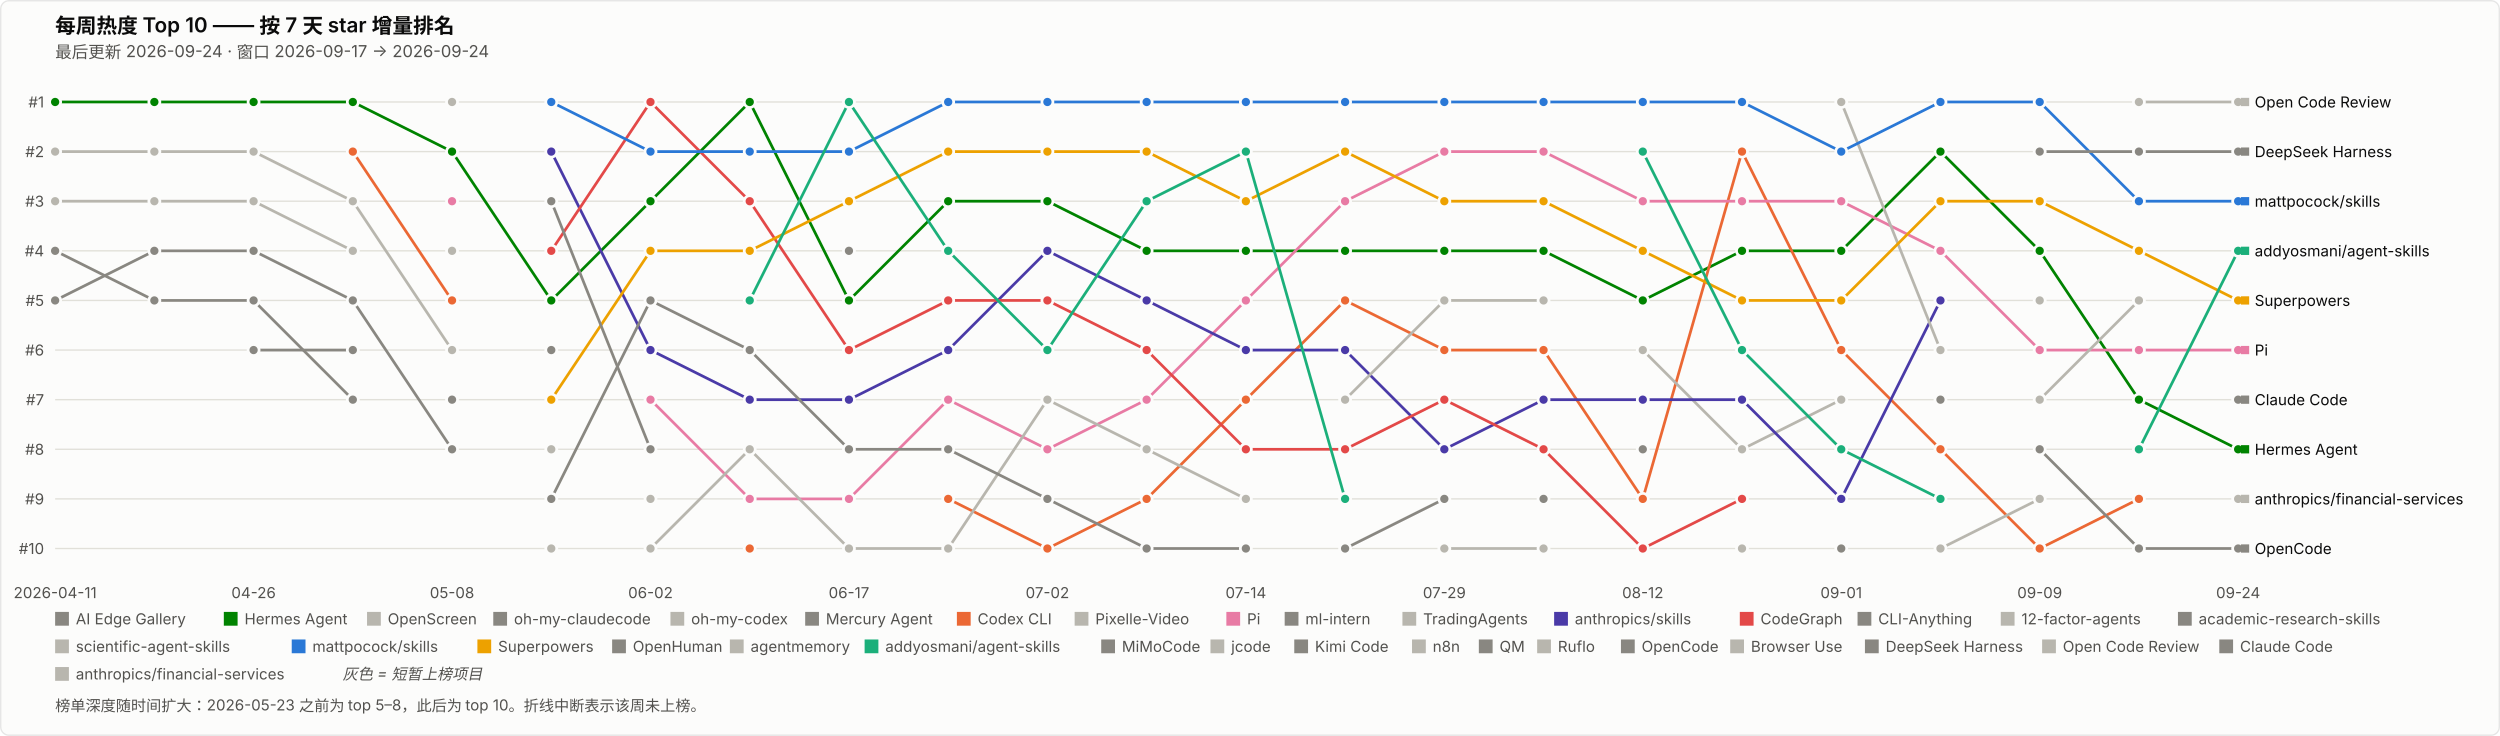
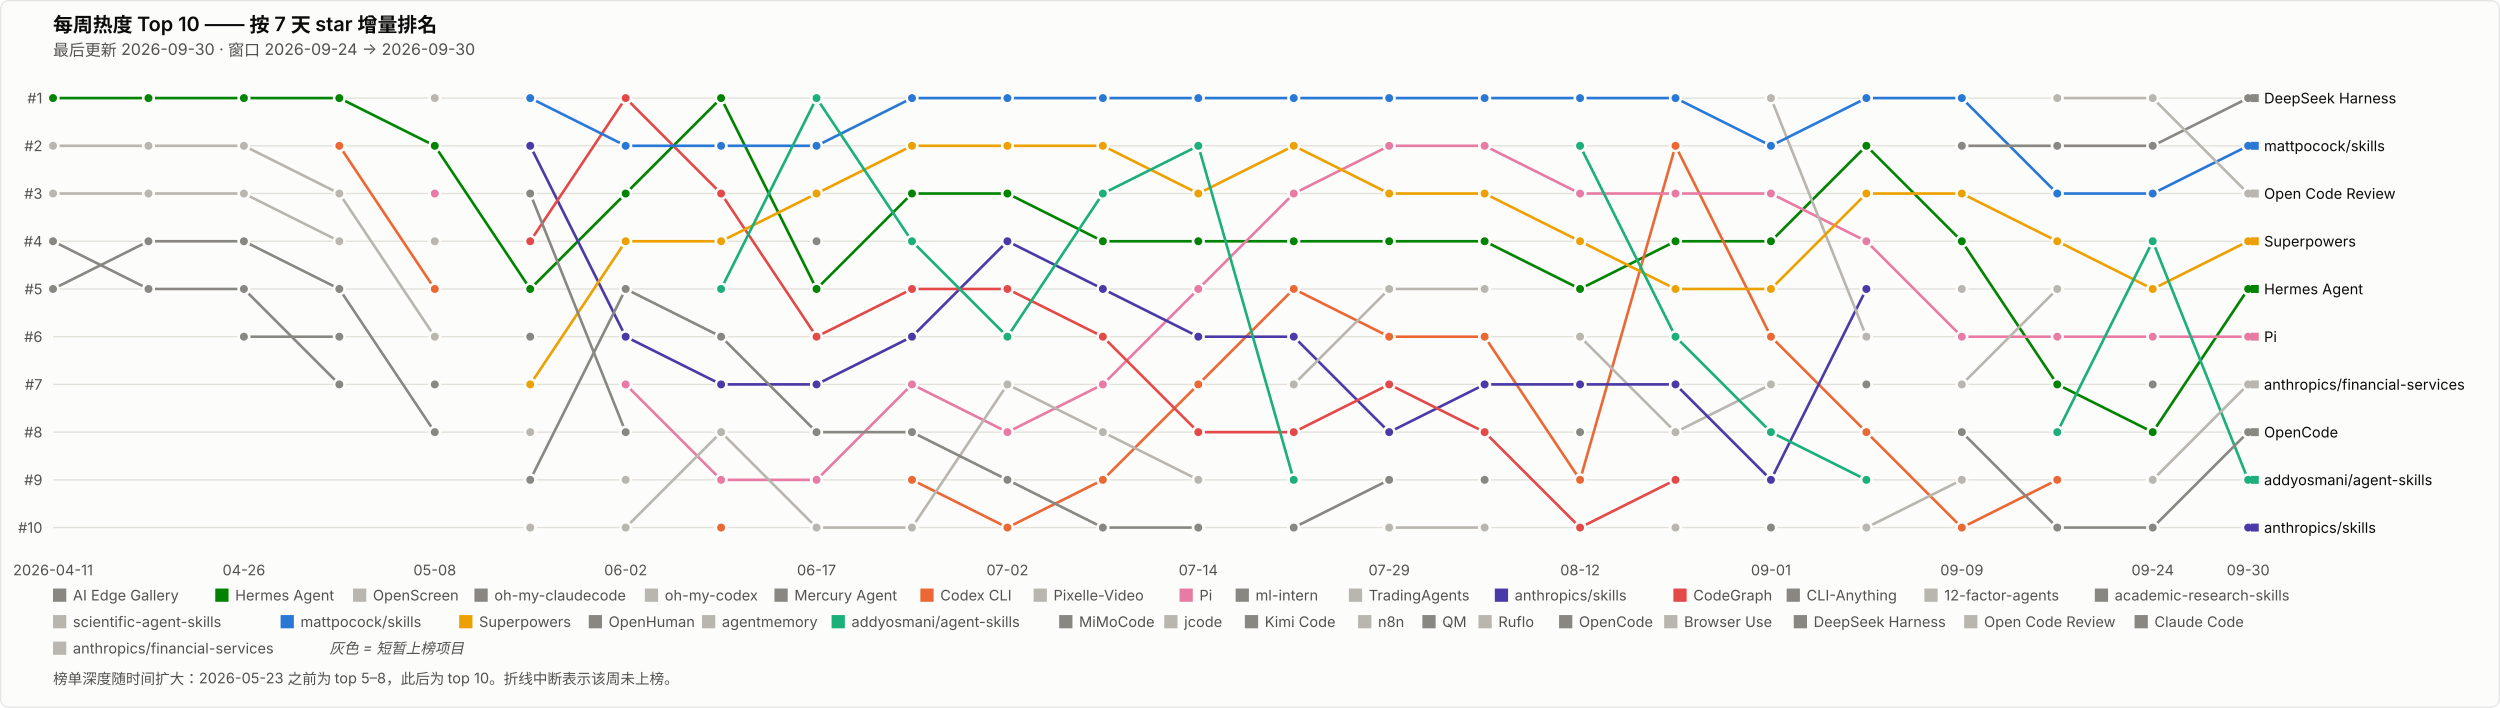
- <svg xmlns="http://www.w3.org/2000/svg" width="1814" height="534" viewBox="0 0 1814 534" font-family="system-ui, -apple-system, sans-serif">
-   <rect x="0.5" y="0.5" width="1813" height="533" fill="#fcfcfb" stroke="rgba(11,11,11,0.10)" rx="6" />
+ <svg xmlns="http://www.w3.org/2000/svg" width="1886" height="534" viewBox="0 0 1886 534" font-family="system-ui, -apple-system, sans-serif">
+   <rect x="0.5" y="0.5" width="1885" height="533" fill="#fcfcfb" stroke="rgba(11,11,11,0.10)" rx="6" />
  <text x="40" y="24" font-size="15" font-weight="600" fill="#0b0b0b">每周热度 Top 10 —— 按 7 天 star 增量排名</text>
-   <text x="40" y="42" font-size="12" fill="#52514e">最后更新 2026-09-24 · 窗口 2026-09-17 → 2026-09-24</text>
-   <line x1="40" y1="74.0" x2="1624" y2="74.0" stroke="#e1e0d9" stroke-width="1" />
+   <text x="40" y="42" font-size="12" fill="#52514e">最后更新 2026-09-30 · 窗口 2026-09-24 → 2026-09-30</text>
+   <line x1="40" y1="74.0" x2="1696" y2="74.0" stroke="#e1e0d9" stroke-width="1" />
  <text x="32" y="78.0" font-size="11" fill="#52514e" text-anchor="end">#1</text>
-   <line x1="40" y1="110.0" x2="1624" y2="110.0" stroke="#e1e0d9" stroke-width="1" />
+   <line x1="40" y1="110.0" x2="1696" y2="110.0" stroke="#e1e0d9" stroke-width="1" />
  <text x="32" y="114.0" font-size="11" fill="#52514e" text-anchor="end">#2</text>
-   <line x1="40" y1="146.0" x2="1624" y2="146.0" stroke="#e1e0d9" stroke-width="1" />
+   <line x1="40" y1="146.0" x2="1696" y2="146.0" stroke="#e1e0d9" stroke-width="1" />
  <text x="32" y="150.0" font-size="11" fill="#52514e" text-anchor="end">#3</text>
-   <line x1="40" y1="182.0" x2="1624" y2="182.0" stroke="#e1e0d9" stroke-width="1" />
+   <line x1="40" y1="182.0" x2="1696" y2="182.0" stroke="#e1e0d9" stroke-width="1" />
  <text x="32" y="186.0" font-size="11" fill="#52514e" text-anchor="end">#4</text>
-   <line x1="40" y1="218.0" x2="1624" y2="218.0" stroke="#e1e0d9" stroke-width="1" />
+   <line x1="40" y1="218.0" x2="1696" y2="218.0" stroke="#e1e0d9" stroke-width="1" />
  <text x="32" y="222.0" font-size="11" fill="#52514e" text-anchor="end">#5</text>
-   <line x1="40" y1="254.0" x2="1624" y2="254.0" stroke="#e1e0d9" stroke-width="1" />
+   <line x1="40" y1="254.0" x2="1696" y2="254.0" stroke="#e1e0d9" stroke-width="1" />
  <text x="32" y="258.0" font-size="11" fill="#52514e" text-anchor="end">#6</text>
-   <line x1="40" y1="290.0" x2="1624" y2="290.0" stroke="#e1e0d9" stroke-width="1" />
+   <line x1="40" y1="290.0" x2="1696" y2="290.0" stroke="#e1e0d9" stroke-width="1" />
  <text x="32" y="294.0" font-size="11" fill="#52514e" text-anchor="end">#7</text>
-   <line x1="40" y1="326.0" x2="1624" y2="326.0" stroke="#e1e0d9" stroke-width="1" />
+   <line x1="40" y1="326.0" x2="1696" y2="326.0" stroke="#e1e0d9" stroke-width="1" />
  <text x="32" y="330.0" font-size="11" fill="#52514e" text-anchor="end">#8</text>
-   <line x1="40" y1="362.0" x2="1624" y2="362.0" stroke="#e1e0d9" stroke-width="1" />
+   <line x1="40" y1="362.0" x2="1696" y2="362.0" stroke="#e1e0d9" stroke-width="1" />
  <text x="32" y="366.0" font-size="11" fill="#52514e" text-anchor="end">#9</text>
-   <line x1="40" y1="398.0" x2="1624" y2="398.0" stroke="#e1e0d9" stroke-width="1" />
+   <line x1="40" y1="398.0" x2="1696" y2="398.0" stroke="#e1e0d9" stroke-width="1" />
  <text x="32" y="402.0" font-size="11" fill="#52514e" text-anchor="end">#10</text>
  <text x="40" y="434" font-size="11" fill="#52514e" text-anchor="middle">2026-04-11</text>
  <text x="184" y="434" font-size="11" fill="#52514e" text-anchor="middle">04-26</text>
  <text x="328" y="434" font-size="11" fill="#52514e" text-anchor="middle">05-08</text>
  <text x="472" y="434" font-size="11" fill="#52514e" text-anchor="middle">06-02</text>
  <text x="616" y="434" font-size="11" fill="#52514e" text-anchor="middle">06-17</text>
  <text x="760" y="434" font-size="11" fill="#52514e" text-anchor="middle">07-02</text>
  <text x="904" y="434" font-size="11" fill="#52514e" text-anchor="middle">07-14</text>
  <text x="1048" y="434" font-size="11" fill="#52514e" text-anchor="middle">07-29</text>
  <text x="1192" y="434" font-size="11" fill="#52514e" text-anchor="middle">08-12</text>
  <text x="1336" y="434" font-size="11" fill="#52514e" text-anchor="middle">09-01</text>
  <text x="1480" y="434" font-size="11" fill="#52514e" text-anchor="middle">09-09</text>
  <text x="1624" y="434" font-size="11" fill="#52514e" text-anchor="middle">09-24</text>
+   <text x="1696" y="434" font-size="11" fill="#52514e" text-anchor="middle">09-30</text>
  <polyline points="40,182.0 112,218.0 184,218.0 256,290.0" fill="none" stroke="#898781" stroke-width="2" stroke-linecap="round" stroke-linejoin="round" />
  <circle cx="40" cy="182.0" r="4" fill="#898781" stroke="#fcfcfb" stroke-width="2" />
  <circle cx="112" cy="218.0" r="4" fill="#898781" stroke="#fcfcfb" stroke-width="2" />
  <circle cx="184" cy="218.0" r="4" fill="#898781" stroke="#fcfcfb" stroke-width="2" />
  <circle cx="256" cy="290.0" r="4" fill="#898781" stroke="#fcfcfb" stroke-width="2" />
-   <polyline points="40,74.0 112,74.0 184,74.0 256,74.0 328,110.0 400,218.0 472,146.0 544,74.0 616,218.0 688,146.0 760,146.0 832,182.0 904,182.0 976,182.0 1048,182.0 1120,182.0 1192,218.0 1264,182.0 1336,182.0 1408,110.0 1480,182.0 1552,290.0 1624,326.0" fill="none" stroke="#008300" stroke-width="2" stroke-linecap="round" stroke-linejoin="round" />
+   <polyline points="40,74.0 112,74.0 184,74.0 256,74.0 328,110.0 400,218.0 472,146.0 544,74.0 616,218.0 688,146.0 760,146.0 832,182.0 904,182.0 976,182.0 1048,182.0 1120,182.0 1192,218.0 1264,182.0 1336,182.0 1408,110.0 1480,182.0 1552,290.0 1624,326.0 1696,218.0" fill="none" stroke="#008300" stroke-width="2" stroke-linecap="round" stroke-linejoin="round" />
  <circle cx="40" cy="74.0" r="4" fill="#008300" stroke="#fcfcfb" stroke-width="2" />
  <circle cx="112" cy="74.0" r="4" fill="#008300" stroke="#fcfcfb" stroke-width="2" />
  <circle cx="184" cy="74.0" r="4" fill="#008300" stroke="#fcfcfb" stroke-width="2" />
  <circle cx="256" cy="74.0" r="4" fill="#008300" stroke="#fcfcfb" stroke-width="2" />
  <circle cx="328" cy="110.0" r="4" fill="#008300" stroke="#fcfcfb" stroke-width="2" />
  <circle cx="400" cy="218.0" r="4" fill="#008300" stroke="#fcfcfb" stroke-width="2" />
  <circle cx="472" cy="146.0" r="4" fill="#008300" stroke="#fcfcfb" stroke-width="2" />
  <circle cx="544" cy="74.0" r="4" fill="#008300" stroke="#fcfcfb" stroke-width="2" />
  <circle cx="616" cy="218.0" r="4" fill="#008300" stroke="#fcfcfb" stroke-width="2" />
  <circle cx="688" cy="146.0" r="4" fill="#008300" stroke="#fcfcfb" stroke-width="2" />
  <circle cx="760" cy="146.0" r="4" fill="#008300" stroke="#fcfcfb" stroke-width="2" />
  <circle cx="832" cy="182.0" r="4" fill="#008300" stroke="#fcfcfb" stroke-width="2" />
  <circle cx="904" cy="182.0" r="4" fill="#008300" stroke="#fcfcfb" stroke-width="2" />
  <circle cx="976" cy="182.0" r="4" fill="#008300" stroke="#fcfcfb" stroke-width="2" />
  <circle cx="1048" cy="182.0" r="4" fill="#008300" stroke="#fcfcfb" stroke-width="2" />
  <circle cx="1120" cy="182.0" r="4" fill="#008300" stroke="#fcfcfb" stroke-width="2" />
  <circle cx="1192" cy="218.0" r="4" fill="#008300" stroke="#fcfcfb" stroke-width="2" />
  <circle cx="1264" cy="182.0" r="4" fill="#008300" stroke="#fcfcfb" stroke-width="2" />
  <circle cx="1336" cy="182.0" r="4" fill="#008300" stroke="#fcfcfb" stroke-width="2" />
  <circle cx="1408" cy="110.0" r="4" fill="#008300" stroke="#fcfcfb" stroke-width="2" />
  <circle cx="1480" cy="182.0" r="4" fill="#008300" stroke="#fcfcfb" stroke-width="2" />
  <circle cx="1552" cy="290.0" r="4" fill="#008300" stroke="#fcfcfb" stroke-width="2" />
  <circle cx="1624" cy="326.0" r="4" fill="#008300" stroke="#fcfcfb" stroke-width="2" />
+   <circle cx="1696" cy="218.0" r="4" fill="#008300" stroke="#fcfcfb" stroke-width="2" />
  <polyline points="40,110.0 112,110.0 184,110.0 256,146.0 328,254.0" fill="none" stroke="#b8b6ae" stroke-width="2" stroke-linecap="round" stroke-linejoin="round" />
  <circle cx="40" cy="110.0" r="4" fill="#b8b6ae" stroke="#fcfcfb" stroke-width="2" />
  <circle cx="112" cy="110.0" r="4" fill="#b8b6ae" stroke="#fcfcfb" stroke-width="2" />
  <circle cx="184" cy="110.0" r="4" fill="#b8b6ae" stroke="#fcfcfb" stroke-width="2" />
  <circle cx="256" cy="146.0" r="4" fill="#b8b6ae" stroke="#fcfcfb" stroke-width="2" />
  <circle cx="328" cy="254.0" r="4" fill="#b8b6ae" stroke="#fcfcfb" stroke-width="2" />
  <polyline points="40,218.0 112,182.0 184,182.0 256,218.0 328,326.0" fill="none" stroke="#898781" stroke-width="2" stroke-linecap="round" stroke-linejoin="round" />
  <circle cx="40" cy="218.0" r="4" fill="#898781" stroke="#fcfcfb" stroke-width="2" />
  <circle cx="112" cy="182.0" r="4" fill="#898781" stroke="#fcfcfb" stroke-width="2" />
  <circle cx="184" cy="182.0" r="4" fill="#898781" stroke="#fcfcfb" stroke-width="2" />
  <circle cx="256" cy="218.0" r="4" fill="#898781" stroke="#fcfcfb" stroke-width="2" />
  <circle cx="328" cy="326.0" r="4" fill="#898781" stroke="#fcfcfb" stroke-width="2" />
  <polyline points="40,146.0 112,146.0 184,146.0 256,182.0" fill="none" stroke="#b8b6ae" stroke-width="2" stroke-linecap="round" stroke-linejoin="round" />
  <circle cx="40" cy="146.0" r="4" fill="#b8b6ae" stroke="#fcfcfb" stroke-width="2" />
  <circle cx="112" cy="146.0" r="4" fill="#b8b6ae" stroke="#fcfcfb" stroke-width="2" />
  <circle cx="184" cy="146.0" r="4" fill="#b8b6ae" stroke="#fcfcfb" stroke-width="2" />
  <circle cx="256" cy="182.0" r="4" fill="#b8b6ae" stroke="#fcfcfb" stroke-width="2" />
  <polyline points="184,254.0 256,254.0" fill="none" stroke="#898781" stroke-width="2" stroke-linecap="round" stroke-linejoin="round" />
  <circle cx="184" cy="254.0" r="4" fill="#898781" stroke="#fcfcfb" stroke-width="2" />
  <circle cx="256" cy="254.0" r="4" fill="#898781" stroke="#fcfcfb" stroke-width="2" />
  <polyline points="256,110.0 328,218.0" fill="none" stroke="#eb6834" stroke-width="2" stroke-linecap="round" stroke-linejoin="round" />
  <circle cx="256" cy="110.0" r="4" fill="#eb6834" stroke="#fcfcfb" stroke-width="2" />
  <circle cx="328" cy="218.0" r="4" fill="#eb6834" stroke="#fcfcfb" stroke-width="2" />
  <circle cx="544" cy="398.0" r="4" fill="#eb6834" stroke="#fcfcfb" stroke-width="2" />
  <polyline points="688,362.0 760,398.0 832,362.0 904,290.0 976,218.0 1048,254.0 1120,254.0 1192,362.0 1264,110.0 1336,254.0 1408,326.0 1480,398.0 1552,362.0" fill="none" stroke="#eb6834" stroke-width="2" stroke-linecap="round" stroke-linejoin="round" />
  <circle cx="688" cy="362.0" r="4" fill="#eb6834" stroke="#fcfcfb" stroke-width="2" />
  <circle cx="760" cy="398.0" r="4" fill="#eb6834" stroke="#fcfcfb" stroke-width="2" />
  <circle cx="832" cy="362.0" r="4" fill="#eb6834" stroke="#fcfcfb" stroke-width="2" />
  <circle cx="904" cy="290.0" r="4" fill="#eb6834" stroke="#fcfcfb" stroke-width="2" />
  <circle cx="976" cy="218.0" r="4" fill="#eb6834" stroke="#fcfcfb" stroke-width="2" />
  <circle cx="1048" cy="254.0" r="4" fill="#eb6834" stroke="#fcfcfb" stroke-width="2" />
  <circle cx="1120" cy="254.0" r="4" fill="#eb6834" stroke="#fcfcfb" stroke-width="2" />
  <circle cx="1192" cy="362.0" r="4" fill="#eb6834" stroke="#fcfcfb" stroke-width="2" />
  <circle cx="1264" cy="110.0" r="4" fill="#eb6834" stroke="#fcfcfb" stroke-width="2" />
  <circle cx="1336" cy="254.0" r="4" fill="#eb6834" stroke="#fcfcfb" stroke-width="2" />
  <circle cx="1408" cy="326.0" r="4" fill="#eb6834" stroke="#fcfcfb" stroke-width="2" />
  <circle cx="1480" cy="398.0" r="4" fill="#eb6834" stroke="#fcfcfb" stroke-width="2" />
  <circle cx="1552" cy="362.0" r="4" fill="#eb6834" stroke="#fcfcfb" stroke-width="2" />
  <circle cx="328" cy="182.0" r="4" fill="#b8b6ae" stroke="#fcfcfb" stroke-width="2" />
  <circle cx="328" cy="146.0" r="4" fill="#e87ba4" stroke="#fcfcfb" stroke-width="2" />
-   <polyline points="472,290.0 544,362.0 616,362.0 688,290.0 760,326.0 832,290.0 904,218.0 976,146.0 1048,110.0 1120,110.0 1192,146.0 1264,146.0 1336,146.0 1408,182.0 1480,254.0 1552,254.0 1624,254.0" fill="none" stroke="#e87ba4" stroke-width="2" stroke-linecap="round" stroke-linejoin="round" />
+   <polyline points="472,290.0 544,362.0 616,362.0 688,290.0 760,326.0 832,290.0 904,218.0 976,146.0 1048,110.0 1120,110.0 1192,146.0 1264,146.0 1336,146.0 1408,182.0 1480,254.0 1552,254.0 1624,254.0 1696,254.0" fill="none" stroke="#e87ba4" stroke-width="2" stroke-linecap="round" stroke-linejoin="round" />
  <circle cx="472" cy="290.0" r="4" fill="#e87ba4" stroke="#fcfcfb" stroke-width="2" />
  <circle cx="544" cy="362.0" r="4" fill="#e87ba4" stroke="#fcfcfb" stroke-width="2" />
  <circle cx="616" cy="362.0" r="4" fill="#e87ba4" stroke="#fcfcfb" stroke-width="2" />
  <circle cx="688" cy="290.0" r="4" fill="#e87ba4" stroke="#fcfcfb" stroke-width="2" />
  <circle cx="760" cy="326.0" r="4" fill="#e87ba4" stroke="#fcfcfb" stroke-width="2" />
  <circle cx="832" cy="290.0" r="4" fill="#e87ba4" stroke="#fcfcfb" stroke-width="2" />
  <circle cx="904" cy="218.0" r="4" fill="#e87ba4" stroke="#fcfcfb" stroke-width="2" />
  <circle cx="976" cy="146.0" r="4" fill="#e87ba4" stroke="#fcfcfb" stroke-width="2" />
  <circle cx="1048" cy="110.0" r="4" fill="#e87ba4" stroke="#fcfcfb" stroke-width="2" />
  <circle cx="1120" cy="110.0" r="4" fill="#e87ba4" stroke="#fcfcfb" stroke-width="2" />
  <circle cx="1192" cy="146.0" r="4" fill="#e87ba4" stroke="#fcfcfb" stroke-width="2" />
  <circle cx="1264" cy="146.0" r="4" fill="#e87ba4" stroke="#fcfcfb" stroke-width="2" />
  <circle cx="1336" cy="146.0" r="4" fill="#e87ba4" stroke="#fcfcfb" stroke-width="2" />
  <circle cx="1408" cy="182.0" r="4" fill="#e87ba4" stroke="#fcfcfb" stroke-width="2" />
  <circle cx="1480" cy="254.0" r="4" fill="#e87ba4" stroke="#fcfcfb" stroke-width="2" />
  <circle cx="1552" cy="254.0" r="4" fill="#e87ba4" stroke="#fcfcfb" stroke-width="2" />
  <circle cx="1624" cy="254.0" r="4" fill="#e87ba4" stroke="#fcfcfb" stroke-width="2" />
+   <circle cx="1696" cy="254.0" r="4" fill="#e87ba4" stroke="#fcfcfb" stroke-width="2" />
  <circle cx="328" cy="290.0" r="4" fill="#898781" stroke="#fcfcfb" stroke-width="2" />
  <circle cx="328" cy="74.0" r="4" fill="#b8b6ae" stroke="#fcfcfb" stroke-width="2" />
  <polyline points="472,398.0 544,326.0 616,398.0 688,398.0 760,290.0 832,326.0 904,362.0" fill="none" stroke="#b8b6ae" stroke-width="2" stroke-linecap="round" stroke-linejoin="round" />
  <circle cx="472" cy="398.0" r="4" fill="#b8b6ae" stroke="#fcfcfb" stroke-width="2" />
  <circle cx="544" cy="326.0" r="4" fill="#b8b6ae" stroke="#fcfcfb" stroke-width="2" />
  <circle cx="616" cy="398.0" r="4" fill="#b8b6ae" stroke="#fcfcfb" stroke-width="2" />
  <circle cx="688" cy="398.0" r="4" fill="#b8b6ae" stroke="#fcfcfb" stroke-width="2" />
  <circle cx="760" cy="290.0" r="4" fill="#b8b6ae" stroke="#fcfcfb" stroke-width="2" />
  <circle cx="832" cy="326.0" r="4" fill="#b8b6ae" stroke="#fcfcfb" stroke-width="2" />
  <circle cx="904" cy="362.0" r="4" fill="#b8b6ae" stroke="#fcfcfb" stroke-width="2" />
  <polyline points="1192,254.0 1264,326.0 1336,290.0" fill="none" stroke="#b8b6ae" stroke-width="2" stroke-linecap="round" stroke-linejoin="round" />
  <circle cx="1192" cy="254.0" r="4" fill="#b8b6ae" stroke="#fcfcfb" stroke-width="2" />
  <circle cx="1264" cy="326.0" r="4" fill="#b8b6ae" stroke="#fcfcfb" stroke-width="2" />
  <circle cx="1336" cy="290.0" r="4" fill="#b8b6ae" stroke="#fcfcfb" stroke-width="2" />
  <polyline points="1480,290.0 1552,218.0" fill="none" stroke="#b8b6ae" stroke-width="2" stroke-linecap="round" stroke-linejoin="round" />
  <circle cx="1480" cy="290.0" r="4" fill="#b8b6ae" stroke="#fcfcfb" stroke-width="2" />
  <circle cx="1552" cy="218.0" r="4" fill="#b8b6ae" stroke="#fcfcfb" stroke-width="2" />
  <polyline points="400,110.0 472,254.0 544,290.0 616,290.0 688,254.0 760,182.0 832,218.0 904,254.0 976,254.0 1048,326.0 1120,290.0 1192,290.0 1264,290.0 1336,362.0 1408,218.0" fill="none" stroke="#4a3aa7" stroke-width="2" stroke-linecap="round" stroke-linejoin="round" />
  <circle cx="400" cy="110.0" r="4" fill="#4a3aa7" stroke="#fcfcfb" stroke-width="2" />
  <circle cx="472" cy="254.0" r="4" fill="#4a3aa7" stroke="#fcfcfb" stroke-width="2" />
  <circle cx="544" cy="290.0" r="4" fill="#4a3aa7" stroke="#fcfcfb" stroke-width="2" />
  <circle cx="616" cy="290.0" r="4" fill="#4a3aa7" stroke="#fcfcfb" stroke-width="2" />
  <circle cx="688" cy="254.0" r="4" fill="#4a3aa7" stroke="#fcfcfb" stroke-width="2" />
  <circle cx="760" cy="182.0" r="4" fill="#4a3aa7" stroke="#fcfcfb" stroke-width="2" />
  <circle cx="832" cy="218.0" r="4" fill="#4a3aa7" stroke="#fcfcfb" stroke-width="2" />
  <circle cx="904" cy="254.0" r="4" fill="#4a3aa7" stroke="#fcfcfb" stroke-width="2" />
  <circle cx="976" cy="254.0" r="4" fill="#4a3aa7" stroke="#fcfcfb" stroke-width="2" />
  <circle cx="1048" cy="326.0" r="4" fill="#4a3aa7" stroke="#fcfcfb" stroke-width="2" />
  <circle cx="1120" cy="290.0" r="4" fill="#4a3aa7" stroke="#fcfcfb" stroke-width="2" />
  <circle cx="1192" cy="290.0" r="4" fill="#4a3aa7" stroke="#fcfcfb" stroke-width="2" />
  <circle cx="1264" cy="290.0" r="4" fill="#4a3aa7" stroke="#fcfcfb" stroke-width="2" />
  <circle cx="1336" cy="362.0" r="4" fill="#4a3aa7" stroke="#fcfcfb" stroke-width="2" />
  <circle cx="1408" cy="218.0" r="4" fill="#4a3aa7" stroke="#fcfcfb" stroke-width="2" />
+   <circle cx="1696" cy="398.0" r="4" fill="#4a3aa7" stroke="#fcfcfb" stroke-width="2" />
  <polyline points="400,182.0 472,74.0 544,146.0 616,254.0 688,218.0 760,218.0 832,254.0 904,326.0 976,326.0 1048,290.0 1120,326.0 1192,398.0 1264,362.0" fill="none" stroke="#e34948" stroke-width="2" stroke-linecap="round" stroke-linejoin="round" />
  <circle cx="400" cy="182.0" r="4" fill="#e34948" stroke="#fcfcfb" stroke-width="2" />
  <circle cx="472" cy="74.0" r="4" fill="#e34948" stroke="#fcfcfb" stroke-width="2" />
  <circle cx="544" cy="146.0" r="4" fill="#e34948" stroke="#fcfcfb" stroke-width="2" />
  <circle cx="616" cy="254.0" r="4" fill="#e34948" stroke="#fcfcfb" stroke-width="2" />
  <circle cx="688" cy="218.0" r="4" fill="#e34948" stroke="#fcfcfb" stroke-width="2" />
  <circle cx="760" cy="218.0" r="4" fill="#e34948" stroke="#fcfcfb" stroke-width="2" />
  <circle cx="832" cy="254.0" r="4" fill="#e34948" stroke="#fcfcfb" stroke-width="2" />
  <circle cx="904" cy="326.0" r="4" fill="#e34948" stroke="#fcfcfb" stroke-width="2" />
  <circle cx="976" cy="326.0" r="4" fill="#e34948" stroke="#fcfcfb" stroke-width="2" />
  <circle cx="1048" cy="290.0" r="4" fill="#e34948" stroke="#fcfcfb" stroke-width="2" />
  <circle cx="1120" cy="326.0" r="4" fill="#e34948" stroke="#fcfcfb" stroke-width="2" />
  <circle cx="1192" cy="398.0" r="4" fill="#e34948" stroke="#fcfcfb" stroke-width="2" />
  <circle cx="1264" cy="362.0" r="4" fill="#e34948" stroke="#fcfcfb" stroke-width="2" />
  <circle cx="400" cy="254.0" r="4" fill="#898781" stroke="#fcfcfb" stroke-width="2" />
  <circle cx="400" cy="398.0" r="4" fill="#b8b6ae" stroke="#fcfcfb" stroke-width="2" />
  <polyline points="400,362.0 472,218.0 544,254.0 616,326.0 688,326.0 760,362.0 832,398.0 904,398.0" fill="none" stroke="#898781" stroke-width="2" stroke-linecap="round" stroke-linejoin="round" />
  <circle cx="400" cy="362.0" r="4" fill="#898781" stroke="#fcfcfb" stroke-width="2" />
  <circle cx="472" cy="218.0" r="4" fill="#898781" stroke="#fcfcfb" stroke-width="2" />
  <circle cx="544" cy="254.0" r="4" fill="#898781" stroke="#fcfcfb" stroke-width="2" />
  <circle cx="616" cy="326.0" r="4" fill="#898781" stroke="#fcfcfb" stroke-width="2" />
  <circle cx="688" cy="326.0" r="4" fill="#898781" stroke="#fcfcfb" stroke-width="2" />
  <circle cx="760" cy="362.0" r="4" fill="#898781" stroke="#fcfcfb" stroke-width="2" />
  <circle cx="832" cy="398.0" r="4" fill="#898781" stroke="#fcfcfb" stroke-width="2" />
  <circle cx="904" cy="398.0" r="4" fill="#898781" stroke="#fcfcfb" stroke-width="2" />
  <circle cx="1120" cy="362.0" r="4" fill="#898781" stroke="#fcfcfb" stroke-width="2" />
  <circle cx="1408" cy="290.0" r="4" fill="#898781" stroke="#fcfcfb" stroke-width="2" />
  <circle cx="400" cy="326.0" r="4" fill="#b8b6ae" stroke="#fcfcfb" stroke-width="2" />
  <polyline points="1336,74.0 1408,254.0" fill="none" stroke="#b8b6ae" stroke-width="2" stroke-linecap="round" stroke-linejoin="round" />
  <circle cx="1336" cy="74.0" r="4" fill="#b8b6ae" stroke="#fcfcfb" stroke-width="2" />
  <circle cx="1408" cy="254.0" r="4" fill="#b8b6ae" stroke="#fcfcfb" stroke-width="2" />
-   <polyline points="400,74.0 472,110.0 544,110.0 616,110.0 688,74.0 760,74.0 832,74.0 904,74.0 976,74.0 1048,74.0 1120,74.0 1192,74.0 1264,74.0 1336,110.0 1408,74.0 1480,74.0 1552,146.0 1624,146.0" fill="none" stroke="#2a78d6" stroke-width="2" stroke-linecap="round" stroke-linejoin="round" />
+   <polyline points="400,74.0 472,110.0 544,110.0 616,110.0 688,74.0 760,74.0 832,74.0 904,74.0 976,74.0 1048,74.0 1120,74.0 1192,74.0 1264,74.0 1336,110.0 1408,74.0 1480,74.0 1552,146.0 1624,146.0 1696,110.0" fill="none" stroke="#2a78d6" stroke-width="2" stroke-linecap="round" stroke-linejoin="round" />
  <circle cx="400" cy="74.0" r="4" fill="#2a78d6" stroke="#fcfcfb" stroke-width="2" />
  <circle cx="472" cy="110.0" r="4" fill="#2a78d6" stroke="#fcfcfb" stroke-width="2" />
  <circle cx="544" cy="110.0" r="4" fill="#2a78d6" stroke="#fcfcfb" stroke-width="2" />
  <circle cx="616" cy="110.0" r="4" fill="#2a78d6" stroke="#fcfcfb" stroke-width="2" />
  <circle cx="688" cy="74.0" r="4" fill="#2a78d6" stroke="#fcfcfb" stroke-width="2" />
  <circle cx="760" cy="74.0" r="4" fill="#2a78d6" stroke="#fcfcfb" stroke-width="2" />
  <circle cx="832" cy="74.0" r="4" fill="#2a78d6" stroke="#fcfcfb" stroke-width="2" />
  <circle cx="904" cy="74.0" r="4" fill="#2a78d6" stroke="#fcfcfb" stroke-width="2" />
  <circle cx="976" cy="74.0" r="4" fill="#2a78d6" stroke="#fcfcfb" stroke-width="2" />
  <circle cx="1048" cy="74.0" r="4" fill="#2a78d6" stroke="#fcfcfb" stroke-width="2" />
  <circle cx="1120" cy="74.0" r="4" fill="#2a78d6" stroke="#fcfcfb" stroke-width="2" />
  <circle cx="1192" cy="74.0" r="4" fill="#2a78d6" stroke="#fcfcfb" stroke-width="2" />
  <circle cx="1264" cy="74.0" r="4" fill="#2a78d6" stroke="#fcfcfb" stroke-width="2" />
  <circle cx="1336" cy="110.0" r="4" fill="#2a78d6" stroke="#fcfcfb" stroke-width="2" />
  <circle cx="1408" cy="74.0" r="4" fill="#2a78d6" stroke="#fcfcfb" stroke-width="2" />
  <circle cx="1480" cy="74.0" r="4" fill="#2a78d6" stroke="#fcfcfb" stroke-width="2" />
  <circle cx="1552" cy="146.0" r="4" fill="#2a78d6" stroke="#fcfcfb" stroke-width="2" />
  <circle cx="1624" cy="146.0" r="4" fill="#2a78d6" stroke="#fcfcfb" stroke-width="2" />
-   <polyline points="400,290.0 472,182.0 544,182.0 616,146.0 688,110.0 760,110.0 832,110.0 904,146.0 976,110.0 1048,146.0 1120,146.0 1192,182.0 1264,218.0 1336,218.0 1408,146.0 1480,146.0 1552,182.0 1624,218.0" fill="none" stroke="#eda100" stroke-width="2" stroke-linecap="round" stroke-linejoin="round" />
+   <circle cx="1696" cy="110.0" r="4" fill="#2a78d6" stroke="#fcfcfb" stroke-width="2" />
+   <polyline points="400,290.0 472,182.0 544,182.0 616,146.0 688,110.0 760,110.0 832,110.0 904,146.0 976,110.0 1048,146.0 1120,146.0 1192,182.0 1264,218.0 1336,218.0 1408,146.0 1480,146.0 1552,182.0 1624,218.0 1696,182.0" fill="none" stroke="#eda100" stroke-width="2" stroke-linecap="round" stroke-linejoin="round" />
  <circle cx="400" cy="290.0" r="4" fill="#eda100" stroke="#fcfcfb" stroke-width="2" />
  <circle cx="472" cy="182.0" r="4" fill="#eda100" stroke="#fcfcfb" stroke-width="2" />
  <circle cx="544" cy="182.0" r="4" fill="#eda100" stroke="#fcfcfb" stroke-width="2" />
  <circle cx="616" cy="146.0" r="4" fill="#eda100" stroke="#fcfcfb" stroke-width="2" />
  <circle cx="688" cy="110.0" r="4" fill="#eda100" stroke="#fcfcfb" stroke-width="2" />
  <circle cx="760" cy="110.0" r="4" fill="#eda100" stroke="#fcfcfb" stroke-width="2" />
  <circle cx="832" cy="110.0" r="4" fill="#eda100" stroke="#fcfcfb" stroke-width="2" />
  <circle cx="904" cy="146.0" r="4" fill="#eda100" stroke="#fcfcfb" stroke-width="2" />
  <circle cx="976" cy="110.0" r="4" fill="#eda100" stroke="#fcfcfb" stroke-width="2" />
  <circle cx="1048" cy="146.0" r="4" fill="#eda100" stroke="#fcfcfb" stroke-width="2" />
  <circle cx="1120" cy="146.0" r="4" fill="#eda100" stroke="#fcfcfb" stroke-width="2" />
  <circle cx="1192" cy="182.0" r="4" fill="#eda100" stroke="#fcfcfb" stroke-width="2" />
  <circle cx="1264" cy="218.0" r="4" fill="#eda100" stroke="#fcfcfb" stroke-width="2" />
  <circle cx="1336" cy="218.0" r="4" fill="#eda100" stroke="#fcfcfb" stroke-width="2" />
  <circle cx="1408" cy="146.0" r="4" fill="#eda100" stroke="#fcfcfb" stroke-width="2" />
  <circle cx="1480" cy="146.0" r="4" fill="#eda100" stroke="#fcfcfb" stroke-width="2" />
  <circle cx="1552" cy="182.0" r="4" fill="#eda100" stroke="#fcfcfb" stroke-width="2" />
  <circle cx="1624" cy="218.0" r="4" fill="#eda100" stroke="#fcfcfb" stroke-width="2" />
+   <circle cx="1696" cy="182.0" r="4" fill="#eda100" stroke="#fcfcfb" stroke-width="2" />
  <polyline points="400,146.0 472,326.0" fill="none" stroke="#898781" stroke-width="2" stroke-linecap="round" stroke-linejoin="round" />
  <circle cx="400" cy="146.0" r="4" fill="#898781" stroke="#fcfcfb" stroke-width="2" />
  <circle cx="472" cy="326.0" r="4" fill="#898781" stroke="#fcfcfb" stroke-width="2" />
  <circle cx="1336" cy="398.0" r="4" fill="#898781" stroke="#fcfcfb" stroke-width="2" />
  <circle cx="472" cy="362.0" r="4" fill="#b8b6ae" stroke="#fcfcfb" stroke-width="2" />
  <polyline points="544,218.0 616,74.0 688,182.0 760,254.0 832,146.0 904,110.0 976,362.0" fill="none" stroke="#1baf7a" stroke-width="2" stroke-linecap="round" stroke-linejoin="round" />
  <circle cx="544" cy="218.0" r="4" fill="#1baf7a" stroke="#fcfcfb" stroke-width="2" />
  <circle cx="616" cy="74.0" r="4" fill="#1baf7a" stroke="#fcfcfb" stroke-width="2" />
  <circle cx="688" cy="182.0" r="4" fill="#1baf7a" stroke="#fcfcfb" stroke-width="2" />
  <circle cx="760" cy="254.0" r="4" fill="#1baf7a" stroke="#fcfcfb" stroke-width="2" />
  <circle cx="832" cy="146.0" r="4" fill="#1baf7a" stroke="#fcfcfb" stroke-width="2" />
  <circle cx="904" cy="110.0" r="4" fill="#1baf7a" stroke="#fcfcfb" stroke-width="2" />
  <circle cx="976" cy="362.0" r="4" fill="#1baf7a" stroke="#fcfcfb" stroke-width="2" />
  <polyline points="1192,110.0 1264,254.0 1336,326.0 1408,362.0" fill="none" stroke="#1baf7a" stroke-width="2" stroke-linecap="round" stroke-linejoin="round" />
  <circle cx="1192" cy="110.0" r="4" fill="#1baf7a" stroke="#fcfcfb" stroke-width="2" />
  <circle cx="1264" cy="254.0" r="4" fill="#1baf7a" stroke="#fcfcfb" stroke-width="2" />
  <circle cx="1336" cy="326.0" r="4" fill="#1baf7a" stroke="#fcfcfb" stroke-width="2" />
  <circle cx="1408" cy="362.0" r="4" fill="#1baf7a" stroke="#fcfcfb" stroke-width="2" />
-   <polyline points="1552,326.0 1624,182.0" fill="none" stroke="#1baf7a" stroke-width="2" stroke-linecap="round" stroke-linejoin="round" />
+   <polyline points="1552,326.0 1624,182.0 1696,362.0" fill="none" stroke="#1baf7a" stroke-width="2" stroke-linecap="round" stroke-linejoin="round" />
  <circle cx="1552" cy="326.0" r="4" fill="#1baf7a" stroke="#fcfcfb" stroke-width="2" />
  <circle cx="1624" cy="182.0" r="4" fill="#1baf7a" stroke="#fcfcfb" stroke-width="2" />
+   <circle cx="1696" cy="362.0" r="4" fill="#1baf7a" stroke="#fcfcfb" stroke-width="2" />
  <circle cx="616" cy="182.0" r="4" fill="#898781" stroke="#fcfcfb" stroke-width="2" />
  <polyline points="976,290.0 1048,218.0 1120,218.0" fill="none" stroke="#b8b6ae" stroke-width="2" stroke-linecap="round" stroke-linejoin="round" />
  <circle cx="976" cy="290.0" r="4" fill="#b8b6ae" stroke="#fcfcfb" stroke-width="2" />
  <circle cx="1048" cy="218.0" r="4" fill="#b8b6ae" stroke="#fcfcfb" stroke-width="2" />
  <circle cx="1120" cy="218.0" r="4" fill="#b8b6ae" stroke="#fcfcfb" stroke-width="2" />
  <polyline points="976,398.0 1048,362.0" fill="none" stroke="#898781" stroke-width="2" stroke-linecap="round" stroke-linejoin="round" />
  <circle cx="976" cy="398.0" r="4" fill="#898781" stroke="#fcfcfb" stroke-width="2" />
  <circle cx="1048" cy="362.0" r="4" fill="#898781" stroke="#fcfcfb" stroke-width="2" />
  <polyline points="1048,398.0 1120,398.0" fill="none" stroke="#b8b6ae" stroke-width="2" stroke-linecap="round" stroke-linejoin="round" />
  <circle cx="1048" cy="398.0" r="4" fill="#b8b6ae" stroke="#fcfcfb" stroke-width="2" />
  <circle cx="1120" cy="398.0" r="4" fill="#b8b6ae" stroke="#fcfcfb" stroke-width="2" />
  <circle cx="1264" cy="398.0" r="4" fill="#b8b6ae" stroke="#fcfcfb" stroke-width="2" />
  <circle cx="1192" cy="326.0" r="4" fill="#898781" stroke="#fcfcfb" stroke-width="2" />
  <polyline points="1408,398.0 1480,362.0" fill="none" stroke="#b8b6ae" stroke-width="2" stroke-linecap="round" stroke-linejoin="round" />
  <circle cx="1408" cy="398.0" r="4" fill="#b8b6ae" stroke="#fcfcfb" stroke-width="2" />
  <circle cx="1480" cy="362.0" r="4" fill="#b8b6ae" stroke="#fcfcfb" stroke-width="2" />
-   <polyline points="1480,326.0 1552,398.0 1624,398.0" fill="none" stroke="#898781" stroke-width="2" stroke-linecap="round" stroke-linejoin="round" />
+   <polyline points="1480,326.0 1552,398.0 1624,398.0 1696,326.0" fill="none" stroke="#898781" stroke-width="2" stroke-linecap="round" stroke-linejoin="round" />
  <circle cx="1480" cy="326.0" r="4" fill="#898781" stroke="#fcfcfb" stroke-width="2" />
  <circle cx="1552" cy="398.0" r="4" fill="#898781" stroke="#fcfcfb" stroke-width="2" />
  <circle cx="1624" cy="398.0" r="4" fill="#898781" stroke="#fcfcfb" stroke-width="2" />
+   <circle cx="1696" cy="326.0" r="4" fill="#898781" stroke="#fcfcfb" stroke-width="2" />
  <circle cx="1480" cy="218.0" r="4" fill="#b8b6ae" stroke="#fcfcfb" stroke-width="2" />
-   <polyline points="1480,110.0 1552,110.0 1624,110.0" fill="none" stroke="#898781" stroke-width="2" stroke-linecap="round" stroke-linejoin="round" />
+   <polyline points="1480,110.0 1552,110.0 1624,110.0 1696,74.0" fill="none" stroke="#898781" stroke-width="2" stroke-linecap="round" stroke-linejoin="round" />
  <circle cx="1480" cy="110.0" r="4" fill="#898781" stroke="#fcfcfb" stroke-width="2" />
  <circle cx="1552" cy="110.0" r="4" fill="#898781" stroke="#fcfcfb" stroke-width="2" />
  <circle cx="1624" cy="110.0" r="4" fill="#898781" stroke="#fcfcfb" stroke-width="2" />
-   <polyline points="1552,74.0 1624,74.0" fill="none" stroke="#b8b6ae" stroke-width="2" stroke-linecap="round" stroke-linejoin="round" />
+   <circle cx="1696" cy="74.0" r="4" fill="#898781" stroke="#fcfcfb" stroke-width="2" />
+   <polyline points="1552,74.0 1624,74.0 1696,146.0" fill="none" stroke="#b8b6ae" stroke-width="2" stroke-linecap="round" stroke-linejoin="round" />
  <circle cx="1552" cy="74.0" r="4" fill="#b8b6ae" stroke="#fcfcfb" stroke-width="2" />
  <circle cx="1624" cy="74.0" r="4" fill="#b8b6ae" stroke="#fcfcfb" stroke-width="2" />
+   <circle cx="1696" cy="146.0" r="4" fill="#b8b6ae" stroke="#fcfcfb" stroke-width="2" />
  <circle cx="1624" cy="290.0" r="4" fill="#898781" stroke="#fcfcfb" stroke-width="2" />
+   <polyline points="1624,362.0 1696,290.0" fill="none" stroke="#b8b6ae" stroke-width="2" stroke-linecap="round" stroke-linejoin="round" />
  <circle cx="1624" cy="362.0" r="4" fill="#b8b6ae" stroke="#fcfcfb" stroke-width="2" />
-   <text x="1636" y="78.0" font-size="11" fill="#0b0b0b">Open Code Review</text>
-   <rect x="1626" y="71.0" width="6" height="6" fill="#b8b6ae" />
-   <text x="1636" y="114.0" font-size="11" fill="#0b0b0b">DeepSeek Harness</text>
-   <rect x="1626" y="107.0" width="6" height="6" fill="#898781" />
-   <text x="1636" y="150.0" font-size="11" fill="#0b0b0b">mattpocock/skills</text>
-   <rect x="1626" y="143.0" width="6" height="6" fill="#2a78d6" />
-   <text x="1636" y="186.0" font-size="11" fill="#0b0b0b">addyosmani/agent-skills</text>
-   <rect x="1626" y="179.0" width="6" height="6" fill="#1baf7a" />
-   <text x="1636" y="222.0" font-size="11" fill="#0b0b0b">Superpowers</text>
-   <rect x="1626" y="215.0" width="6" height="6" fill="#eda100" />
-   <text x="1636" y="258.0" font-size="11" fill="#0b0b0b">Pi</text>
-   <rect x="1626" y="251.0" width="6" height="6" fill="#e87ba4" />
-   <text x="1636" y="294.0" font-size="11" fill="#0b0b0b">Claude Code</text>
-   <rect x="1626" y="287.0" width="6" height="6" fill="#898781" />
-   <text x="1636" y="330.0" font-size="11" fill="#0b0b0b">Hermes Agent</text>
-   <rect x="1626" y="323.0" width="6" height="6" fill="#008300" />
-   <text x="1636" y="366.0" font-size="11" fill="#0b0b0b">anthropics/financial-services</text>
-   <rect x="1626" y="359.0" width="6" height="6" fill="#b8b6ae" />
-   <text x="1636" y="402.0" font-size="11" fill="#0b0b0b">OpenCode</text>
-   <rect x="1626" y="395.0" width="6" height="6" fill="#898781" />
+   <circle cx="1696" cy="290.0" r="4" fill="#b8b6ae" stroke="#fcfcfb" stroke-width="2" />
+   <text x="1708" y="78.0" font-size="11" fill="#0b0b0b">DeepSeek Harness</text>
+   <rect x="1698" y="71.0" width="6" height="6" fill="#898781" />
+   <text x="1708" y="114.0" font-size="11" fill="#0b0b0b">mattpocock/skills</text>
+   <rect x="1698" y="107.0" width="6" height="6" fill="#2a78d6" />
+   <text x="1708" y="150.0" font-size="11" fill="#0b0b0b">Open Code Review</text>
+   <rect x="1698" y="143.0" width="6" height="6" fill="#b8b6ae" />
+   <text x="1708" y="186.0" font-size="11" fill="#0b0b0b">Superpowers</text>
+   <rect x="1698" y="179.0" width="6" height="6" fill="#eda100" />
+   <text x="1708" y="222.0" font-size="11" fill="#0b0b0b">Hermes Agent</text>
+   <rect x="1698" y="215.0" width="6" height="6" fill="#008300" />
+   <text x="1708" y="258.0" font-size="11" fill="#0b0b0b">Pi</text>
+   <rect x="1698" y="251.0" width="6" height="6" fill="#e87ba4" />
+   <text x="1708" y="294.0" font-size="11" fill="#0b0b0b">anthropics/financial-services</text>
+   <rect x="1698" y="287.0" width="6" height="6" fill="#b8b6ae" />
+   <text x="1708" y="330.0" font-size="11" fill="#0b0b0b">OpenCode</text>
+   <rect x="1698" y="323.0" width="6" height="6" fill="#898781" />
+   <text x="1708" y="366.0" font-size="11" fill="#0b0b0b">addyosmani/agent-skills</text>
+   <rect x="1698" y="359.0" width="6" height="6" fill="#1baf7a" />
+   <text x="1708" y="402.0" font-size="11" fill="#0b0b0b">anthropics/skills</text>
+   <rect x="1698" y="395.0" width="6" height="6" fill="#4a3aa7" />
  <rect x="40" y="444" width="10" height="10" fill="#898781" />
  <text x="55" y="453" font-size="11" fill="#52514e">AI Edge Gallery</text>
  <rect x="162.4" y="444" width="10" height="10" fill="#008300" />
  <text x="177.4" y="453" font-size="11" fill="#52514e">Hermes Agent</text>
  <rect x="266.32" y="444" width="10" height="10" fill="#b8b6ae" />
  <text x="281.32" y="453" font-size="11" fill="#52514e">OpenScreen</text>
  <rect x="357.92" y="444" width="10" height="10" fill="#898781" />
  <text x="372.92" y="453" font-size="11" fill="#52514e">oh-my-claudecode</text>
  <rect x="486.48" y="444" width="10" height="10" fill="#b8b6ae" />
  <text x="501.48" y="453" font-size="11" fill="#52514e">oh-my-codex</text>
  <rect x="584.24" y="444" width="10" height="10" fill="#898781" />
  <text x="599.24" y="453" font-size="11" fill="#52514e">Mercury Agent</text>
  <rect x="694.32" y="444" width="10" height="10" fill="#eb6834" />
  <text x="709.32" y="453" font-size="11" fill="#52514e">Codex CLI</text>
  <rect x="779.76" y="444" width="10" height="10" fill="#b8b6ae" />
  <text x="794.76" y="453" font-size="11" fill="#52514e">Pixelle-Video</text>
  <rect x="889.84" y="444" width="10" height="10" fill="#e87ba4" />
  <text x="904.84" y="453" font-size="11" fill="#52514e">Pi</text>
  <rect x="932.16" y="444" width="10" height="10" fill="#898781" />
  <text x="947.16" y="453" font-size="11" fill="#52514e">ml-intern</text>
  <rect x="1017.6" y="444" width="10" height="10" fill="#b8b6ae" />
  <text x="1032.6" y="453" font-size="11" fill="#52514e">TradingAgents</text>
  <rect x="1127.68" y="444" width="10" height="10" fill="#4a3aa7" />
  <text x="1142.68" y="453" font-size="11" fill="#52514e">anthropics/skills</text>
  <rect x="1262.4" y="444" width="10" height="10" fill="#e34948" />
  <text x="1277.4" y="453" font-size="11" fill="#52514e">CodeGraph</text>
  <rect x="1347.84" y="444" width="10" height="10" fill="#898781" />
  <text x="1362.84" y="453" font-size="11" fill="#52514e">CLI-Anything</text>
  <rect x="1451.76" y="444" width="10" height="10" fill="#b8b6ae" />
  <text x="1466.76" y="453" font-size="11" fill="#52514e">12-factor-agents</text>
  <rect x="1580.32" y="444" width="10" height="10" fill="#898781" />
  <text x="1595.32" y="453" font-size="11" fill="#52514e">academic-research-skills</text>
  <rect x="40" y="464" width="10" height="10" fill="#b8b6ae" />
  <text x="55" y="473" font-size="11" fill="#52514e">scientific-agent-skills</text>
  <rect x="211.68" y="464" width="10" height="10" fill="#2a78d6" />
  <text x="226.68" y="473" font-size="11" fill="#52514e">mattpocock/skills</text>
  <rect x="346.4" y="464" width="10" height="10" fill="#eda100" />
  <text x="361.4" y="473" font-size="11" fill="#52514e">Superpowers</text>
  <rect x="444.16" y="464" width="10" height="10" fill="#898781" />
  <text x="459.16" y="473" font-size="11" fill="#52514e">OpenHuman</text>
  <rect x="529.6" y="464" width="10" height="10" fill="#b8b6ae" />
  <text x="544.6" y="473" font-size="11" fill="#52514e">agentmemory</text>
  <rect x="627.36" y="464" width="10" height="10" fill="#1baf7a" />
  <text x="642.36" y="473" font-size="11" fill="#52514e">addyosmani/agent-skills</text>
  <rect x="799.04" y="464" width="10" height="10" fill="#898781" />
  <text x="814.04" y="473" font-size="11" fill="#52514e">MiMoCode</text>
  <rect x="878.32" y="464" width="10" height="10" fill="#b8b6ae" />
  <text x="893.32" y="473" font-size="11" fill="#52514e">jcode</text>
  <rect x="939.12" y="464" width="10" height="10" fill="#898781" />
  <text x="954.12" y="473" font-size="11" fill="#52514e">Kimi Code</text>
  <rect x="1024.56" y="464" width="10" height="10" fill="#b8b6ae" />
  <text x="1039.56" y="473" font-size="11" fill="#52514e">n8n</text>
  <rect x="1073.04" y="464" width="10" height="10" fill="#898781" />
  <text x="1088.04" y="473" font-size="11" fill="#52514e">QM</text>
  <rect x="1115.36" y="464" width="10" height="10" fill="#b8b6ae" />
  <text x="1130.36" y="473" font-size="11" fill="#52514e">Ruflo</text>
  <rect x="1176.16" y="464" width="10" height="10" fill="#898781" />
  <text x="1191.16" y="473" font-size="11" fill="#52514e">OpenCode</text>
  <rect x="1255.44" y="464" width="10" height="10" fill="#b8b6ae" />
  <text x="1270.44" y="473" font-size="11" fill="#52514e">Browser Use</text>
  <rect x="1353.2" y="464" width="10" height="10" fill="#898781" />
  <text x="1368.2" y="473" font-size="11" fill="#52514e">DeepSeek Harness</text>
  <rect x="1481.76" y="464" width="10" height="10" fill="#b8b6ae" />
  <text x="1496.76" y="473" font-size="11" fill="#52514e">Open Code Review</text>
  <rect x="1610.32" y="464" width="10" height="10" fill="#898781" />
  <text x="1625.32" y="473" font-size="11" fill="#52514e">Claude Code</text>
  <rect x="40" y="484" width="10" height="10" fill="#b8b6ae" />
  <text x="55" y="493" font-size="11" fill="#52514e">anthropics/financial-services</text>
  <text x="248.64" y="493" font-size="11" font-style="italic" fill="#52514e">灰色 = 短暂上榜项目</text>
  <text x="40" y="516" font-size="11" fill="#52514e">榜单深度随时间扩大：2026-05-23 之前为 top 5–8，此后为 top 10。折线中断表示该周未上榜。</text>
</svg>
